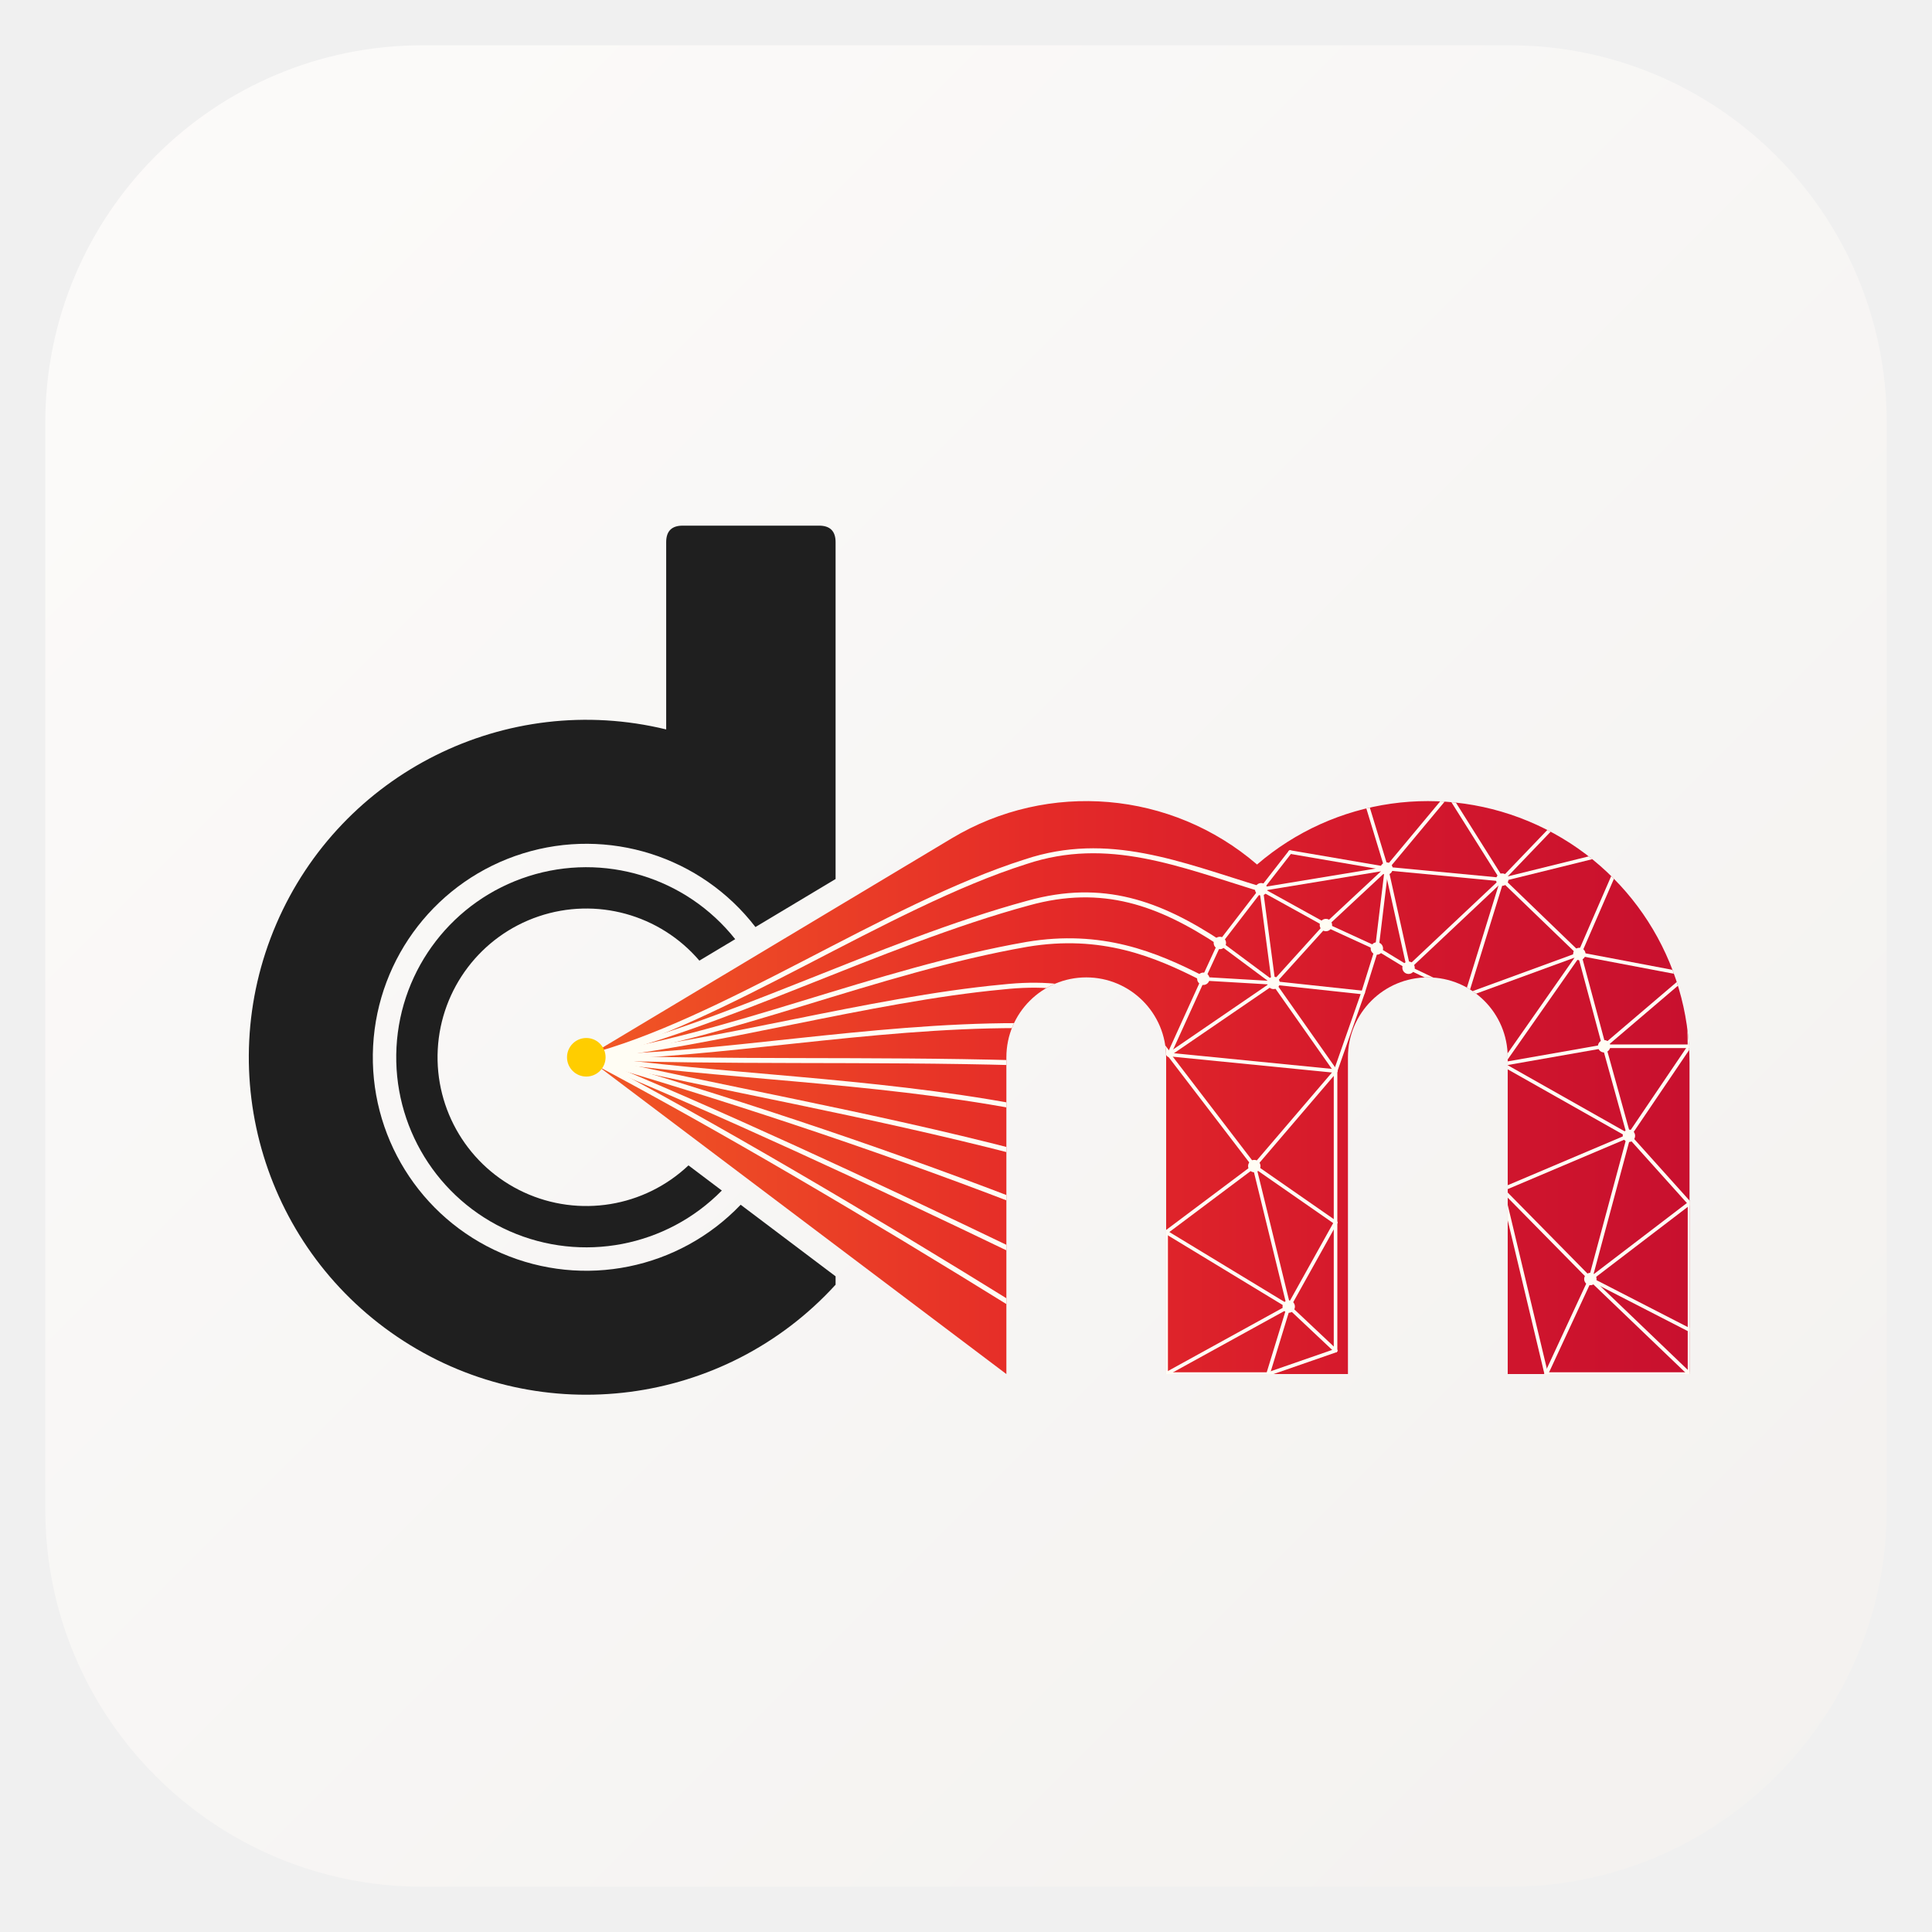
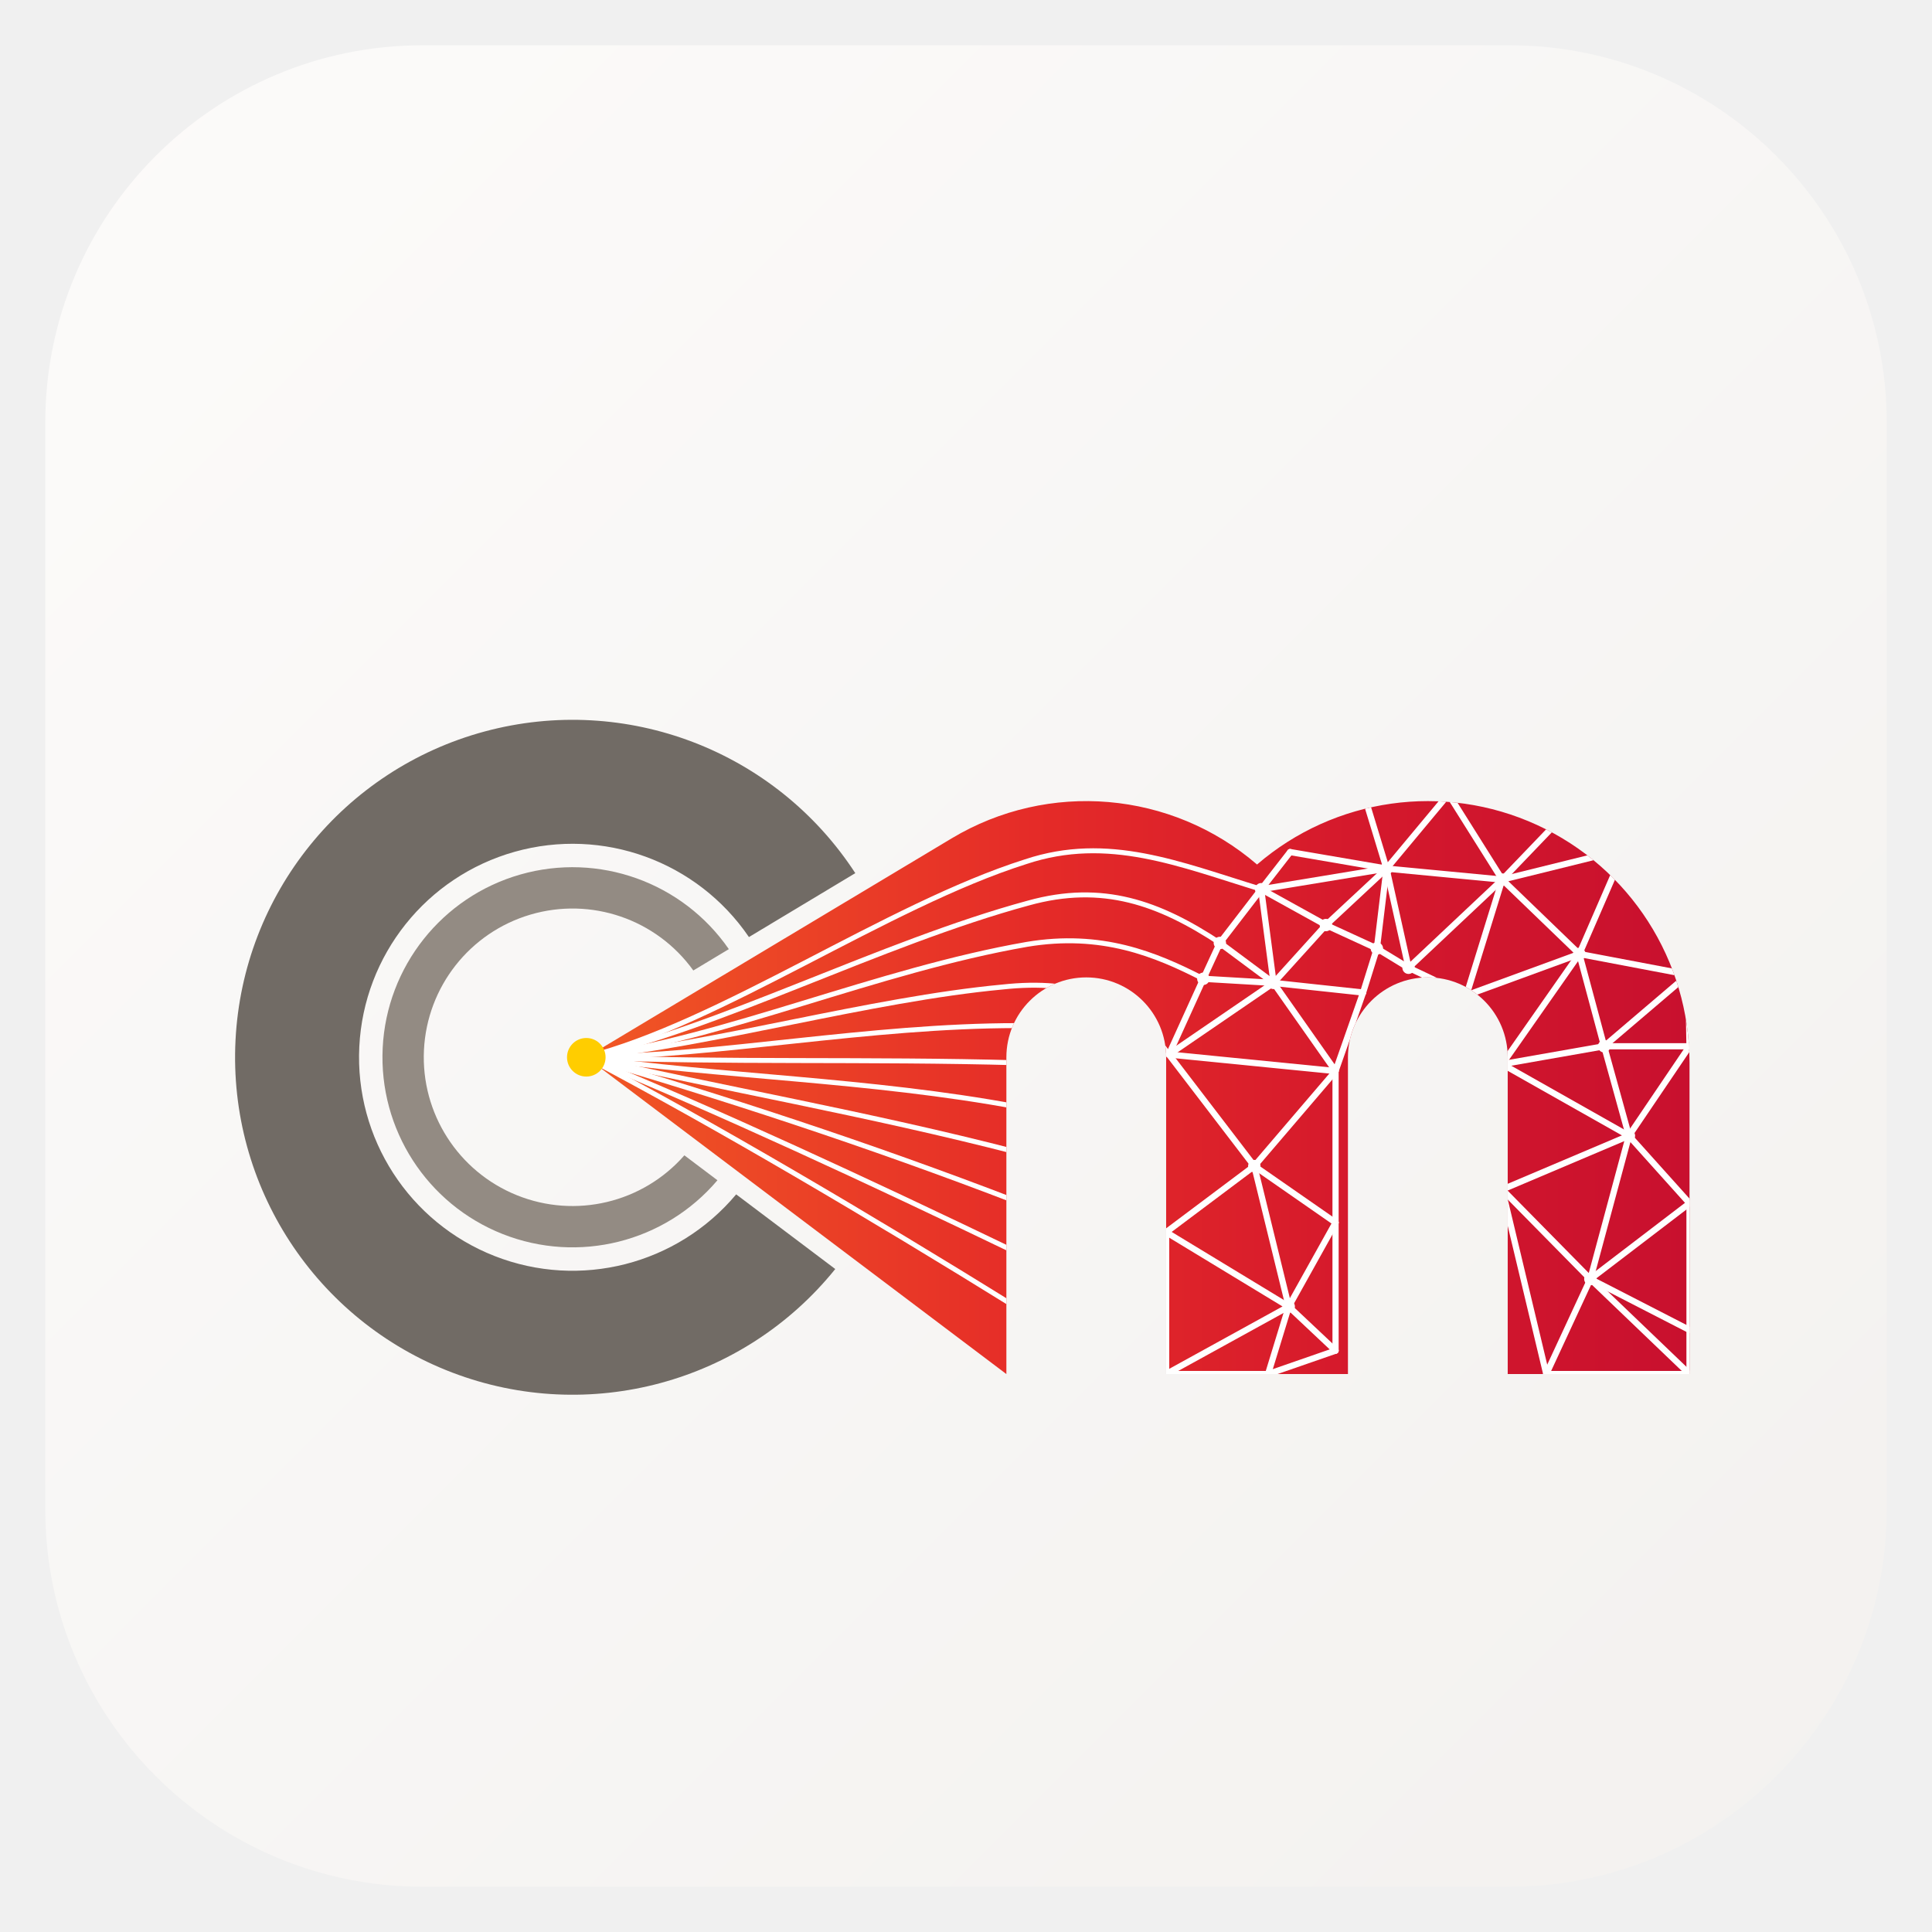
<svg xmlns="http://www.w3.org/2000/svg" width="512" height="512" viewBox="0 0 512 512" fill="none">
  <defs>
    <linearGradient id="tile" x2="1" y2="1">
      <stop stop-color="#fcfbfa" />
      <stop offset="1" stop-color="#f3f1ef" />
    </linearGradient>
  </defs>
  <rect x="12" y="12" width="488" height="488" rx="100" fill="url(#tile)" />
  <g transform="translate(55 132) scale(0.365) translate(-70 -295)">
    <defs>
      <linearGradient id="charcoal" x1="130" y1="470" x2="510" y2="900" gradientUnits="userSpaceOnUse">
        <stop stop-color="#1f1f1f" />
        <stop offset="1" stop-color="#1f1f1f" />
      </linearGradient>
      <linearGradient id="colour" x1="326" y1="705" x2="1146" y2="705" gradientUnits="userSpaceOnUse">
        <stop stop-color="#f15a24" />
        <stop offset=".42" stop-color="#e52b28" />
        <stop offset=".7" stop-color="#d5192c" />
        <stop offset="1" stop-color="#c8102e" />
      </linearGradient>
      <clipPath id="m-clip">
        <path d="M345 701 L610.347 542.016 A190 190 0 0 1 832 561.042 A190 190 0 0 1 1146 705 L1146 931 L1014 931 L1014 701 A58 58 0 0 0 898 701 L898 931 L766 931 L766 701 A58 58 0 0 0 650 701 L650 931 L345 701 Z" />
      </clipPath>
    </defs>
-     <g id="charcoal-symbol" fill="url(#charcoal)">
-       <path d="M526 571.569 L467.81 606.434 A155 155 0 1 0 457.081 808.065 L526 860.036 L526 866.118 A245 245 0 1 1 403 462.964 L403 327 Q403 315 415 315 L514 315 Q526 315 526 327 Z" />
-       <path d="M453.115 615.238 L427.097 630.828 A108 108 0 1 0 419.186 779.488 L443.404 797.751 A138 138 0 1 1 453.115 615.238 Z" />
+     <g id="charcoal-symbol" fill="#716b65">
+       <path d="M540.311 567.312 A245 245 0 1 0 525.758 854.741 L453.821 800.532 A155 155 0 1 1 463.086 613.714 Z" />
+       <path d="M448.488 622.485 A138 138 0 1 0 440.224 790.286 L416.213 772.193 A108 108 0 1 1 422.705 637.977 Z" fill="#938b83" />
    </g>
    <path id="colour-symbol" d="M345 701 L610.347 542.016 A190 190 0 0 1 832 561.042 A190 190 0 0 1 1146 705 L1146 931 L1014 931 L1014 701 A58 58 0 0 0 898 701 L898 931 L766 931 L766 701 A58 58 0 0 0 650 701 L650 931 L345 701 Z" fill="url(#colour)" />
-     <g clip-path="url(#m-clip)" stroke="#fffdf4" stroke-linecap="round" stroke-linejoin="round">
+     <g clip-path="url(#m-clip)" stroke="#ffffff" stroke-linecap="round" stroke-linejoin="round">
      <g id="radiating-curves" stroke-width="3.6">
        <path d="M345 701 C443 676 563 591 664 559 C724 539 776 561 835 579" />
        <path d="M345 701 C439 681 559 618 666 589 C720 574 761 589 805 618" />
        <path d="M345 701 C446 687 556 638 665 619 C719 610 758 626 793 644" />
        <path d="M345 701 C436 692 551 659 647 650 C702 644 739 658 768 699" />
        <path d="M345 701 C441 700 550 678 658 678" />
        <path d="M345 701 C443 705 551 702 658 705" />
        <path d="M345 701 C439 715 551 717 658 737" />
        <path d="M345 701 C440 723 550 742 658 770" />
        <path d="M345 701 C441 729 549 764 658 806" />
        <path d="M345 701 C440 740 550 791 658 843" />
        <path d="M345 701 C438 750 550 816 658 883" />
      </g>
-       <g id="triangular-mesh" stroke-width="2.6">
+       <g id="triangular-mesh" stroke-width="4.5">
        <path d="M835 579 L805 618" />
        <path d="M835 579 L844 647" />
        <path d="M835 579 L882 605" />
        <path d="M835 579 L926 564" />
        <path d="M835 579 L856 552" />
        <path d="M805 618 L793 644" />
        <path d="M805 618 L844 647" />
        <path d="M793 644 L768 699" />
        <path d="M793 644 L844 647" />
        <path d="M768 699 L844 647" />
        <path d="M768 699 L830 780" />
        <path d="M768 699 L889 711" />
        <path d="M830 780 L889 711" />
        <path d="M830 780 L766 828" />
        <path d="M830 780 L855 882" />
        <path d="M830 780 L889 821" />
        <path d="M766 828 L855 882" />
        <path d="M766 828 L766 931" />
        <path d="M855 882 L766 931" />
        <path d="M855 882 L840 931" />
        <path d="M855 882 L889 914" />
        <path d="M855 882 L889 821" />
        <path d="M766 931 L840 931" />
        <path d="M840 931 L889 914" />
        <path d="M889 914 L889 821" />
        <path d="M889 821 L889 711" />
        <path d="M889 711 L844 647" />
        <path d="M844 647 L882 605" />
        <path d="M844 647 L909 654" />
        <path d="M882 605 L926 564" />
        <path d="M882 605 L919 622" />
        <path d="M919 622 L926 564" />
        <path d="M919 622 L942 636" />
        <path d="M919 622 L909 654" />
        <path d="M942 636 L926 564" />
        <path d="M942 636 L1010 572" />
        <path d="M942 636 L984 656" />
        <path d="M909 654 L889 711" />
        <path d="M926 564 L856 552" />
        <path d="M926 564 L912 518" />
        <path d="M926 564 L971 510" />
        <path d="M926 564 L1010 572" />
        <path d="M971 510 L1010 572" />
        <path d="M971 510 L1057 523" />
        <path d="M1010 572 L1057 523" />
        <path d="M1010 572 L1099 550" />
        <path d="M1010 572 L1066 626" />
        <path d="M1010 572 L984 656" />
        <path d="M1099 550 L1066 626" />
        <path d="M1066 626 L1145 641" />
        <path d="M1066 626 L1084 693" />
        <path d="M1066 626 L1010 706" />
        <path d="M1066 626 L984 656" />
        <path d="M1145 641 L1084 693" />
        <path d="M1145 641 L1146 693" />
        <path d="M1084 693 L1146 693" />
        <path d="M1084 693 L1010 706" />
        <path d="M1084 693 L1102 758" />
        <path d="M1010 706 L1102 758" />
        <path d="M1102 758 L1146 693" />
        <path d="M1102 758 L1010 797" />
        <path d="M1102 758 L1146 807" />
        <path d="M1102 758 L1074 862" />
        <path d="M1010 797 L1074 862" />
        <path d="M1010 797 L1042 931" />
        <path d="M1146 807 L1074 862" />
        <path d="M1146 807 L1146 899" />
        <path d="M1074 862 L1146 899" />
        <path d="M1074 862 L1042 931" />
        <path d="M1074 862 L1146 931" />
        <path d="M1146 899 L1146 931" />
        <path d="M1042 931 L1146 931" />
      </g>
-       <g id="mesh-nodes" fill="#fffdf4" stroke="none">
+       <g id="mesh-nodes" fill="#ffffff" stroke="none">
        <circle cx="835" cy="579" r="4.5" />
        <circle cx="805" cy="618" r="4.5" />
        <circle cx="793" cy="644" r="4.5" />
        <circle cx="830" cy="780" r="4.5" />
        <circle cx="855" cy="882" r="4.5" />
        <circle cx="844" cy="647" r="4.5" />
        <circle cx="882" cy="605" r="4.5" />
        <circle cx="919" cy="622" r="4.5" />
        <circle cx="942" cy="636" r="4.5" />
        <circle cx="926" cy="564" r="4.5" />
        <circle cx="1010" cy="572" r="4.5" />
        <circle cx="1066" cy="626" r="4.5" />
        <circle cx="1084" cy="693" r="4.5" />
        <circle cx="1102" cy="758" r="4.5" />
        <circle cx="1074" cy="862" r="4.5" />
      </g>
    </g>
    <circle id="focus" cx="345" cy="701" r="14" fill="#FFCD00" />
  </g>
</svg>
